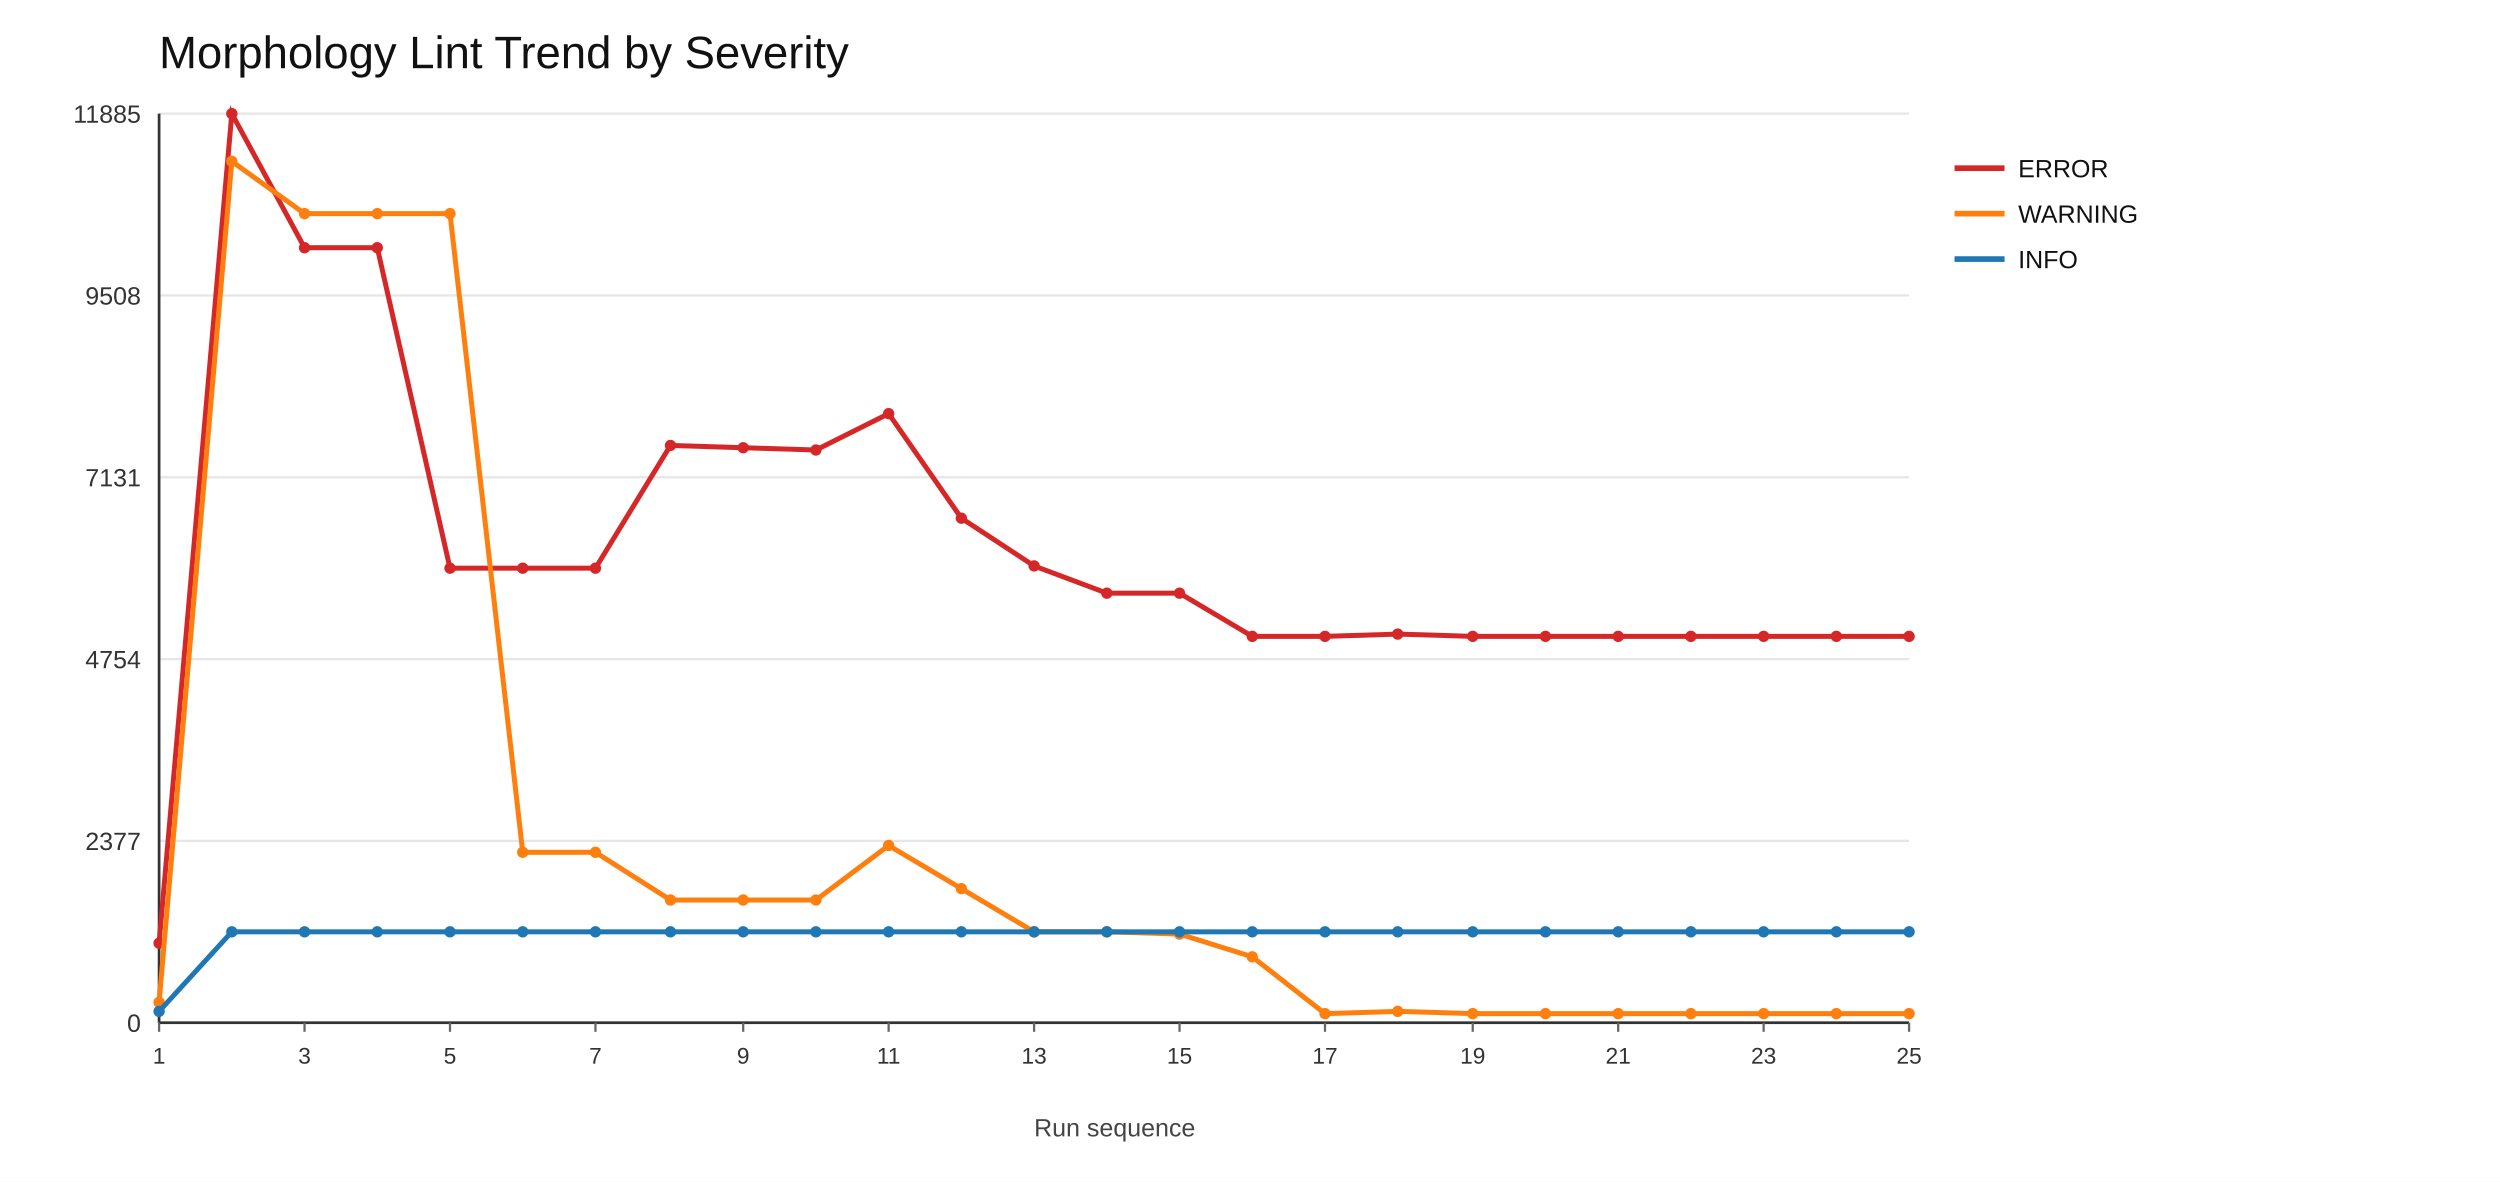
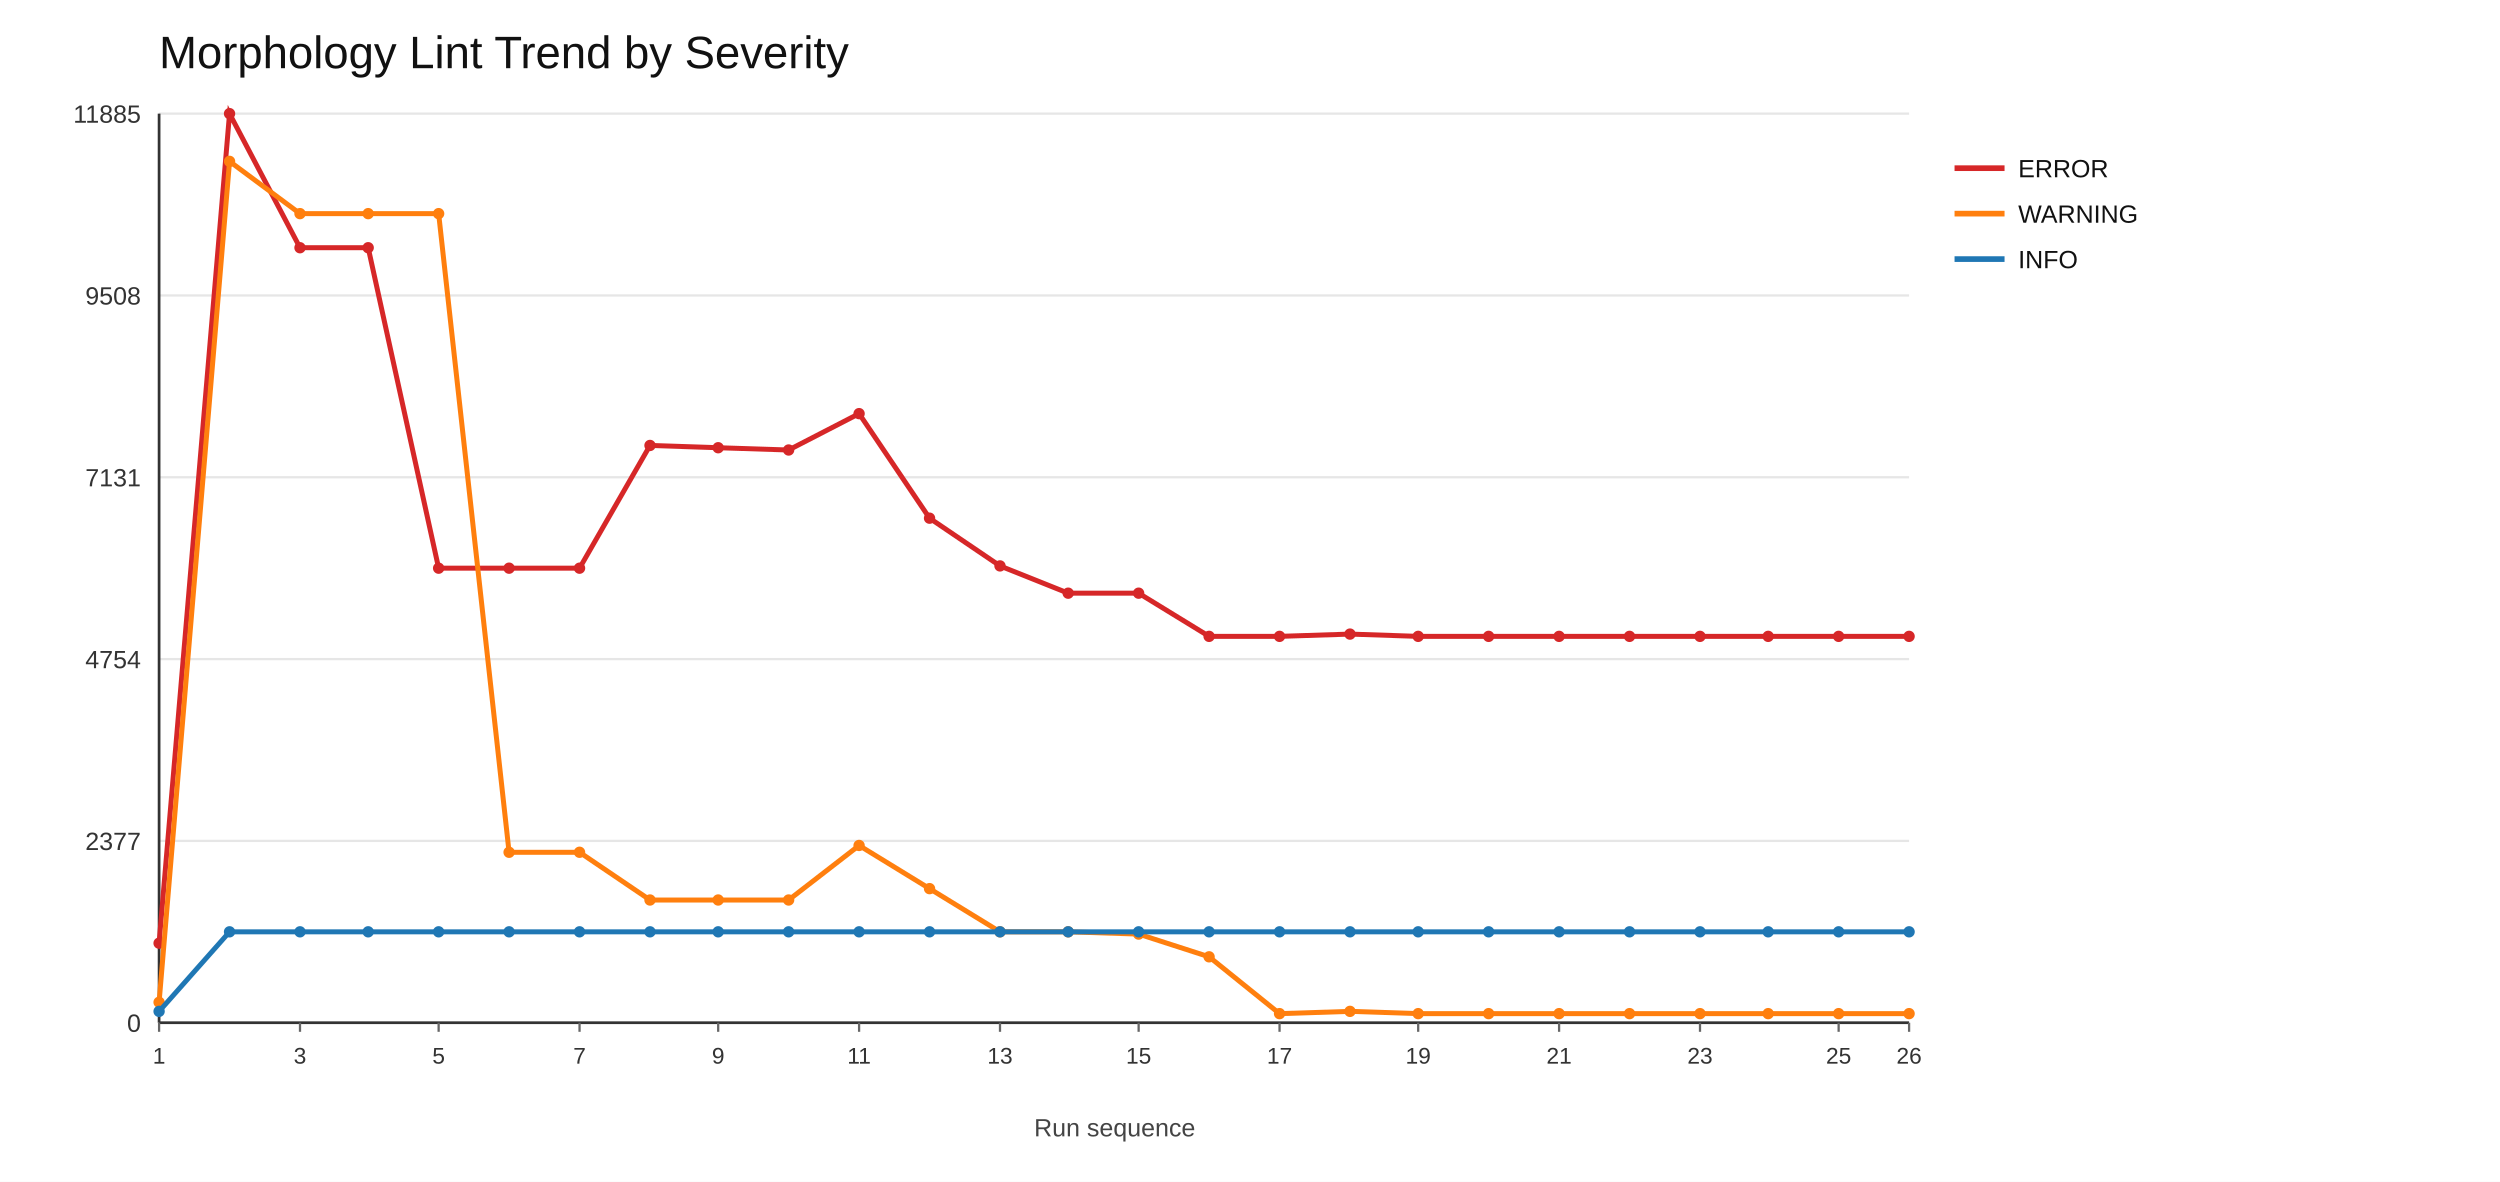
<svg xmlns="http://www.w3.org/2000/svg" width="1100" height="520">
  <rect x="0" y="0" width="1100" height="520" fill="#ffffff" />
  <text x="70" y="30" font-size="20" font-family="Arial" fill="#111">Morphology Lint Trend by Severity</text>
  <line x1="70" y1="450" x2="840" y2="450" stroke="#e6e6e6" stroke-width="1" />
  <text x="62" y="454" font-size="11" font-family="Arial" fill="#333" text-anchor="end">0</text>
  <line x1="70" y1="370" x2="840" y2="370" stroke="#e6e6e6" stroke-width="1" />
  <text x="62" y="374" font-size="11" font-family="Arial" fill="#333" text-anchor="end">2377</text>
  <line x1="70" y1="290" x2="840" y2="290" stroke="#e6e6e6" stroke-width="1" />
  <text x="62" y="294" font-size="11" font-family="Arial" fill="#333" text-anchor="end">4754</text>
  <line x1="70" y1="210" x2="840" y2="210" stroke="#e6e6e6" stroke-width="1" />
  <text x="62" y="214" font-size="11" font-family="Arial" fill="#333" text-anchor="end">7131</text>
  <line x1="70" y1="130" x2="840" y2="130" stroke="#e6e6e6" stroke-width="1" />
  <text x="62" y="134" font-size="11" font-family="Arial" fill="#333" text-anchor="end">9508</text>
  <line x1="70" y1="50" x2="840" y2="50" stroke="#e6e6e6" stroke-width="1" />
  <text x="62" y="54" font-size="11" font-family="Arial" fill="#333" text-anchor="end">11885</text>
  <line x1="70" y1="450" x2="840" y2="450" stroke="#333" stroke-width="1.2" />
  <line x1="70" y1="50" x2="70" y2="450" stroke="#333" stroke-width="1.2" />
  <line x1="70" y1="450" x2="70" y2="454" stroke="#666" stroke-width="1" />
  <text x="70" y="468" font-size="10" font-family="Arial" fill="#333" text-anchor="middle">1</text>
-   <line x1="134" y1="450" x2="134" y2="454" stroke="#666" stroke-width="1" />
-   <text x="134" y="468" font-size="10" font-family="Arial" fill="#333" text-anchor="middle">3</text>
-   <line x1="198" y1="450" x2="198" y2="454" stroke="#666" stroke-width="1" />
-   <text x="198" y="468" font-size="10" font-family="Arial" fill="#333" text-anchor="middle">5</text>
-   <line x1="262" y1="450" x2="262" y2="454" stroke="#666" stroke-width="1" />
-   <text x="262" y="468" font-size="10" font-family="Arial" fill="#333" text-anchor="middle">7</text>
-   <line x1="327" y1="450" x2="327" y2="454" stroke="#666" stroke-width="1" />
-   <text x="327" y="468" font-size="10" font-family="Arial" fill="#333" text-anchor="middle">9</text>
-   <line x1="391" y1="450" x2="391" y2="454" stroke="#666" stroke-width="1" />
-   <text x="391" y="468" font-size="10" font-family="Arial" fill="#333" text-anchor="middle">11</text>
-   <line x1="455" y1="450" x2="455" y2="454" stroke="#666" stroke-width="1" />
-   <text x="455" y="468" font-size="10" font-family="Arial" fill="#333" text-anchor="middle">13</text>
-   <line x1="519" y1="450" x2="519" y2="454" stroke="#666" stroke-width="1" />
-   <text x="519" y="468" font-size="10" font-family="Arial" fill="#333" text-anchor="middle">15</text>
-   <line x1="583" y1="450" x2="583" y2="454" stroke="#666" stroke-width="1" />
-   <text x="583" y="468" font-size="10" font-family="Arial" fill="#333" text-anchor="middle">17</text>
-   <line x1="648" y1="450" x2="648" y2="454" stroke="#666" stroke-width="1" />
-   <text x="648" y="468" font-size="10" font-family="Arial" fill="#333" text-anchor="middle">19</text>
-   <line x1="712" y1="450" x2="712" y2="454" stroke="#666" stroke-width="1" />
-   <text x="712" y="468" font-size="10" font-family="Arial" fill="#333" text-anchor="middle">21</text>
-   <line x1="776" y1="450" x2="776" y2="454" stroke="#666" stroke-width="1" />
-   <text x="776" y="468" font-size="10" font-family="Arial" fill="#333" text-anchor="middle">23</text>
+   <line x1="132" y1="450" x2="132" y2="454" stroke="#666" stroke-width="1" />
+   <text x="132" y="468" font-size="10" font-family="Arial" fill="#333" text-anchor="middle">3</text>
+   <line x1="193" y1="450" x2="193" y2="454" stroke="#666" stroke-width="1" />
+   <text x="193" y="468" font-size="10" font-family="Arial" fill="#333" text-anchor="middle">5</text>
+   <line x1="255" y1="450" x2="255" y2="454" stroke="#666" stroke-width="1" />
+   <text x="255" y="468" font-size="10" font-family="Arial" fill="#333" text-anchor="middle">7</text>
+   <line x1="316" y1="450" x2="316" y2="454" stroke="#666" stroke-width="1" />
+   <text x="316" y="468" font-size="10" font-family="Arial" fill="#333" text-anchor="middle">9</text>
+   <line x1="378" y1="450" x2="378" y2="454" stroke="#666" stroke-width="1" />
+   <text x="378" y="468" font-size="10" font-family="Arial" fill="#333" text-anchor="middle">11</text>
+   <line x1="440" y1="450" x2="440" y2="454" stroke="#666" stroke-width="1" />
+   <text x="440" y="468" font-size="10" font-family="Arial" fill="#333" text-anchor="middle">13</text>
+   <line x1="501" y1="450" x2="501" y2="454" stroke="#666" stroke-width="1" />
+   <text x="501" y="468" font-size="10" font-family="Arial" fill="#333" text-anchor="middle">15</text>
+   <line x1="563" y1="450" x2="563" y2="454" stroke="#666" stroke-width="1" />
+   <text x="563" y="468" font-size="10" font-family="Arial" fill="#333" text-anchor="middle">17</text>
+   <line x1="624" y1="450" x2="624" y2="454" stroke="#666" stroke-width="1" />
+   <text x="624" y="468" font-size="10" font-family="Arial" fill="#333" text-anchor="middle">19</text>
+   <line x1="686" y1="450" x2="686" y2="454" stroke="#666" stroke-width="1" />
+   <text x="686" y="468" font-size="10" font-family="Arial" fill="#333" text-anchor="middle">21</text>
+   <line x1="748" y1="450" x2="748" y2="454" stroke="#666" stroke-width="1" />
+   <text x="748" y="468" font-size="10" font-family="Arial" fill="#333" text-anchor="middle">23</text>
+   <line x1="809" y1="450" x2="809" y2="454" stroke="#666" stroke-width="1" />
+   <text x="809" y="468" font-size="10" font-family="Arial" fill="#333" text-anchor="middle">25</text>
  <line x1="840" y1="450" x2="840" y2="454" stroke="#666" stroke-width="1" />
-   <text x="840" y="468" font-size="10" font-family="Arial" fill="#333" text-anchor="middle">25</text>
-   <polyline fill="none" stroke="#d62728" stroke-width="2.2" points="70,415 102,50 134,109 166,109 198,250 230,250 262,250 295,196 327,197 359,198 391,182 423,228 455,249 487,261 519,261 551,280 583,280 615,279 648,280 680,280 712,280 744,280 776,280 808,280 840,280" />
+   <text x="840" y="468" font-size="10" font-family="Arial" fill="#333" text-anchor="middle">26</text>
+   <polyline fill="none" stroke="#d62728" stroke-width="2.2" points="70,415 101,50 132,109 162,109 193,250 224,250 255,250 286,196 316,197 347,198 378,182 409,228 440,249 470,261 501,261 532,280 563,280 594,279 624,280 655,280 686,280 717,280 748,280 778,280 809,280 840,280" />
  <circle cx="70" cy="415" r="2.5" fill="#d62728" />
-   <circle cx="102" cy="50" r="2.5" fill="#d62728" />
-   <circle cx="134" cy="109" r="2.5" fill="#d62728" />
-   <circle cx="166" cy="109" r="2.5" fill="#d62728" />
-   <circle cx="198" cy="250" r="2.5" fill="#d62728" />
-   <circle cx="230" cy="250" r="2.5" fill="#d62728" />
-   <circle cx="262" cy="250" r="2.5" fill="#d62728" />
-   <circle cx="295" cy="196" r="2.5" fill="#d62728" />
-   <circle cx="327" cy="197" r="2.5" fill="#d62728" />
-   <circle cx="359" cy="198" r="2.5" fill="#d62728" />
-   <circle cx="391" cy="182" r="2.5" fill="#d62728" />
-   <circle cx="423" cy="228" r="2.5" fill="#d62728" />
-   <circle cx="455" cy="249" r="2.5" fill="#d62728" />
-   <circle cx="487" cy="261" r="2.5" fill="#d62728" />
-   <circle cx="519" cy="261" r="2.5" fill="#d62728" />
-   <circle cx="551" cy="280" r="2.5" fill="#d62728" />
-   <circle cx="583" cy="280" r="2.5" fill="#d62728" />
-   <circle cx="615" cy="279" r="2.5" fill="#d62728" />
-   <circle cx="648" cy="280" r="2.5" fill="#d62728" />
-   <circle cx="680" cy="280" r="2.5" fill="#d62728" />
-   <circle cx="712" cy="280" r="2.5" fill="#d62728" />
-   <circle cx="744" cy="280" r="2.5" fill="#d62728" />
-   <circle cx="776" cy="280" r="2.5" fill="#d62728" />
-   <circle cx="808" cy="280" r="2.5" fill="#d62728" />
+   <circle cx="101" cy="50" r="2.5" fill="#d62728" />
+   <circle cx="132" cy="109" r="2.5" fill="#d62728" />
+   <circle cx="162" cy="109" r="2.5" fill="#d62728" />
+   <circle cx="193" cy="250" r="2.5" fill="#d62728" />
+   <circle cx="224" cy="250" r="2.5" fill="#d62728" />
+   <circle cx="255" cy="250" r="2.5" fill="#d62728" />
+   <circle cx="286" cy="196" r="2.5" fill="#d62728" />
+   <circle cx="316" cy="197" r="2.5" fill="#d62728" />
+   <circle cx="347" cy="198" r="2.5" fill="#d62728" />
+   <circle cx="378" cy="182" r="2.5" fill="#d62728" />
+   <circle cx="409" cy="228" r="2.5" fill="#d62728" />
+   <circle cx="440" cy="249" r="2.5" fill="#d62728" />
+   <circle cx="470" cy="261" r="2.5" fill="#d62728" />
+   <circle cx="501" cy="261" r="2.5" fill="#d62728" />
+   <circle cx="532" cy="280" r="2.5" fill="#d62728" />
+   <circle cx="563" cy="280" r="2.5" fill="#d62728" />
+   <circle cx="594" cy="279" r="2.5" fill="#d62728" />
+   <circle cx="624" cy="280" r="2.5" fill="#d62728" />
+   <circle cx="655" cy="280" r="2.5" fill="#d62728" />
+   <circle cx="686" cy="280" r="2.5" fill="#d62728" />
+   <circle cx="717" cy="280" r="2.5" fill="#d62728" />
+   <circle cx="748" cy="280" r="2.5" fill="#d62728" />
+   <circle cx="778" cy="280" r="2.5" fill="#d62728" />
+   <circle cx="809" cy="280" r="2.5" fill="#d62728" />
  <circle cx="840" cy="280" r="2.5" fill="#d62728" />
  <line x1="860" y1="74" x2="882" y2="74" stroke="#d62728" stroke-width="2.5" />
  <text x="888" y="78" font-size="11" font-family="Arial" fill="#111">ERROR</text>
-   <polyline fill="none" stroke="#ff7f0e" stroke-width="2.2" points="70,441 102,71 134,94 166,94 198,94 230,375 262,375 295,396 327,396 359,396 391,372 423,391 455,410 487,410 519,411 551,421 583,446 615,445 648,446 680,446 712,446 744,446 776,446 808,446 840,446" />
+   <polyline fill="none" stroke="#ff7f0e" stroke-width="2.2" points="70,441 101,71 132,94 162,94 193,94 224,375 255,375 286,396 316,396 347,396 378,372 409,391 440,410 470,410 501,411 532,421 563,446 594,445 624,446 655,446 686,446 717,446 748,446 778,446 809,446 840,446" />
  <circle cx="70" cy="441" r="2.5" fill="#ff7f0e" />
-   <circle cx="102" cy="71" r="2.5" fill="#ff7f0e" />
-   <circle cx="134" cy="94" r="2.5" fill="#ff7f0e" />
-   <circle cx="166" cy="94" r="2.5" fill="#ff7f0e" />
-   <circle cx="198" cy="94" r="2.5" fill="#ff7f0e" />
-   <circle cx="230" cy="375" r="2.5" fill="#ff7f0e" />
-   <circle cx="262" cy="375" r="2.5" fill="#ff7f0e" />
-   <circle cx="295" cy="396" r="2.5" fill="#ff7f0e" />
-   <circle cx="327" cy="396" r="2.5" fill="#ff7f0e" />
-   <circle cx="359" cy="396" r="2.5" fill="#ff7f0e" />
-   <circle cx="391" cy="372" r="2.5" fill="#ff7f0e" />
-   <circle cx="423" cy="391" r="2.5" fill="#ff7f0e" />
-   <circle cx="455" cy="410" r="2.5" fill="#ff7f0e" />
-   <circle cx="487" cy="410" r="2.5" fill="#ff7f0e" />
-   <circle cx="519" cy="411" r="2.5" fill="#ff7f0e" />
-   <circle cx="551" cy="421" r="2.5" fill="#ff7f0e" />
-   <circle cx="583" cy="446" r="2.5" fill="#ff7f0e" />
-   <circle cx="615" cy="445" r="2.5" fill="#ff7f0e" />
-   <circle cx="648" cy="446" r="2.5" fill="#ff7f0e" />
-   <circle cx="680" cy="446" r="2.5" fill="#ff7f0e" />
-   <circle cx="712" cy="446" r="2.5" fill="#ff7f0e" />
-   <circle cx="744" cy="446" r="2.5" fill="#ff7f0e" />
-   <circle cx="776" cy="446" r="2.5" fill="#ff7f0e" />
-   <circle cx="808" cy="446" r="2.5" fill="#ff7f0e" />
+   <circle cx="101" cy="71" r="2.5" fill="#ff7f0e" />
+   <circle cx="132" cy="94" r="2.5" fill="#ff7f0e" />
+   <circle cx="162" cy="94" r="2.5" fill="#ff7f0e" />
+   <circle cx="193" cy="94" r="2.5" fill="#ff7f0e" />
+   <circle cx="224" cy="375" r="2.5" fill="#ff7f0e" />
+   <circle cx="255" cy="375" r="2.5" fill="#ff7f0e" />
+   <circle cx="286" cy="396" r="2.5" fill="#ff7f0e" />
+   <circle cx="316" cy="396" r="2.5" fill="#ff7f0e" />
+   <circle cx="347" cy="396" r="2.5" fill="#ff7f0e" />
+   <circle cx="378" cy="372" r="2.5" fill="#ff7f0e" />
+   <circle cx="409" cy="391" r="2.5" fill="#ff7f0e" />
+   <circle cx="440" cy="410" r="2.5" fill="#ff7f0e" />
+   <circle cx="470" cy="410" r="2.5" fill="#ff7f0e" />
+   <circle cx="501" cy="411" r="2.5" fill="#ff7f0e" />
+   <circle cx="532" cy="421" r="2.5" fill="#ff7f0e" />
+   <circle cx="563" cy="446" r="2.5" fill="#ff7f0e" />
+   <circle cx="594" cy="445" r="2.5" fill="#ff7f0e" />
+   <circle cx="624" cy="446" r="2.5" fill="#ff7f0e" />
+   <circle cx="655" cy="446" r="2.5" fill="#ff7f0e" />
+   <circle cx="686" cy="446" r="2.5" fill="#ff7f0e" />
+   <circle cx="717" cy="446" r="2.5" fill="#ff7f0e" />
+   <circle cx="748" cy="446" r="2.5" fill="#ff7f0e" />
+   <circle cx="778" cy="446" r="2.5" fill="#ff7f0e" />
+   <circle cx="809" cy="446" r="2.5" fill="#ff7f0e" />
  <circle cx="840" cy="446" r="2.5" fill="#ff7f0e" />
  <line x1="860" y1="94" x2="882" y2="94" stroke="#ff7f0e" stroke-width="2.5" />
  <text x="888" y="98" font-size="11" font-family="Arial" fill="#111">WARNING</text>
-   <polyline fill="none" stroke="#1f77b4" stroke-width="2.2" points="70,445 102,410 134,410 166,410 198,410 230,410 262,410 295,410 327,410 359,410 391,410 423,410 455,410 487,410 519,410 551,410 583,410 615,410 648,410 680,410 712,410 744,410 776,410 808,410 840,410" />
+   <polyline fill="none" stroke="#1f77b4" stroke-width="2.2" points="70,445 101,410 132,410 162,410 193,410 224,410 255,410 286,410 316,410 347,410 378,410 409,410 440,410 470,410 501,410 532,410 563,410 594,410 624,410 655,410 686,410 717,410 748,410 778,410 809,410 840,410" />
  <circle cx="70" cy="445" r="2.5" fill="#1f77b4" />
-   <circle cx="102" cy="410" r="2.5" fill="#1f77b4" />
-   <circle cx="134" cy="410" r="2.5" fill="#1f77b4" />
-   <circle cx="166" cy="410" r="2.5" fill="#1f77b4" />
-   <circle cx="198" cy="410" r="2.5" fill="#1f77b4" />
-   <circle cx="230" cy="410" r="2.5" fill="#1f77b4" />
-   <circle cx="262" cy="410" r="2.5" fill="#1f77b4" />
-   <circle cx="295" cy="410" r="2.5" fill="#1f77b4" />
-   <circle cx="327" cy="410" r="2.5" fill="#1f77b4" />
-   <circle cx="359" cy="410" r="2.5" fill="#1f77b4" />
-   <circle cx="391" cy="410" r="2.5" fill="#1f77b4" />
-   <circle cx="423" cy="410" r="2.5" fill="#1f77b4" />
-   <circle cx="455" cy="410" r="2.5" fill="#1f77b4" />
-   <circle cx="487" cy="410" r="2.5" fill="#1f77b4" />
-   <circle cx="519" cy="410" r="2.5" fill="#1f77b4" />
-   <circle cx="551" cy="410" r="2.5" fill="#1f77b4" />
-   <circle cx="583" cy="410" r="2.5" fill="#1f77b4" />
-   <circle cx="615" cy="410" r="2.5" fill="#1f77b4" />
-   <circle cx="648" cy="410" r="2.5" fill="#1f77b4" />
-   <circle cx="680" cy="410" r="2.5" fill="#1f77b4" />
-   <circle cx="712" cy="410" r="2.5" fill="#1f77b4" />
-   <circle cx="744" cy="410" r="2.5" fill="#1f77b4" />
-   <circle cx="776" cy="410" r="2.5" fill="#1f77b4" />
-   <circle cx="808" cy="410" r="2.5" fill="#1f77b4" />
+   <circle cx="101" cy="410" r="2.5" fill="#1f77b4" />
+   <circle cx="132" cy="410" r="2.5" fill="#1f77b4" />
+   <circle cx="162" cy="410" r="2.5" fill="#1f77b4" />
+   <circle cx="193" cy="410" r="2.5" fill="#1f77b4" />
+   <circle cx="224" cy="410" r="2.5" fill="#1f77b4" />
+   <circle cx="255" cy="410" r="2.5" fill="#1f77b4" />
+   <circle cx="286" cy="410" r="2.5" fill="#1f77b4" />
+   <circle cx="316" cy="410" r="2.5" fill="#1f77b4" />
+   <circle cx="347" cy="410" r="2.5" fill="#1f77b4" />
+   <circle cx="378" cy="410" r="2.5" fill="#1f77b4" />
+   <circle cx="409" cy="410" r="2.5" fill="#1f77b4" />
+   <circle cx="440" cy="410" r="2.5" fill="#1f77b4" />
+   <circle cx="470" cy="410" r="2.5" fill="#1f77b4" />
+   <circle cx="501" cy="410" r="2.5" fill="#1f77b4" />
+   <circle cx="532" cy="410" r="2.5" fill="#1f77b4" />
+   <circle cx="563" cy="410" r="2.5" fill="#1f77b4" />
+   <circle cx="594" cy="410" r="2.5" fill="#1f77b4" />
+   <circle cx="624" cy="410" r="2.5" fill="#1f77b4" />
+   <circle cx="655" cy="410" r="2.5" fill="#1f77b4" />
+   <circle cx="686" cy="410" r="2.5" fill="#1f77b4" />
+   <circle cx="717" cy="410" r="2.5" fill="#1f77b4" />
+   <circle cx="748" cy="410" r="2.5" fill="#1f77b4" />
+   <circle cx="778" cy="410" r="2.5" fill="#1f77b4" />
+   <circle cx="809" cy="410" r="2.5" fill="#1f77b4" />
  <circle cx="840" cy="410" r="2.5" fill="#1f77b4" />
  <line x1="860" y1="114" x2="882" y2="114" stroke="#1f77b4" stroke-width="2.5" />
  <text x="888" y="118" font-size="11" font-family="Arial" fill="#111">INFO</text>
  <text x="455" y="500" font-size="11" font-family="Arial" fill="#444">Run sequence</text>
</svg>
